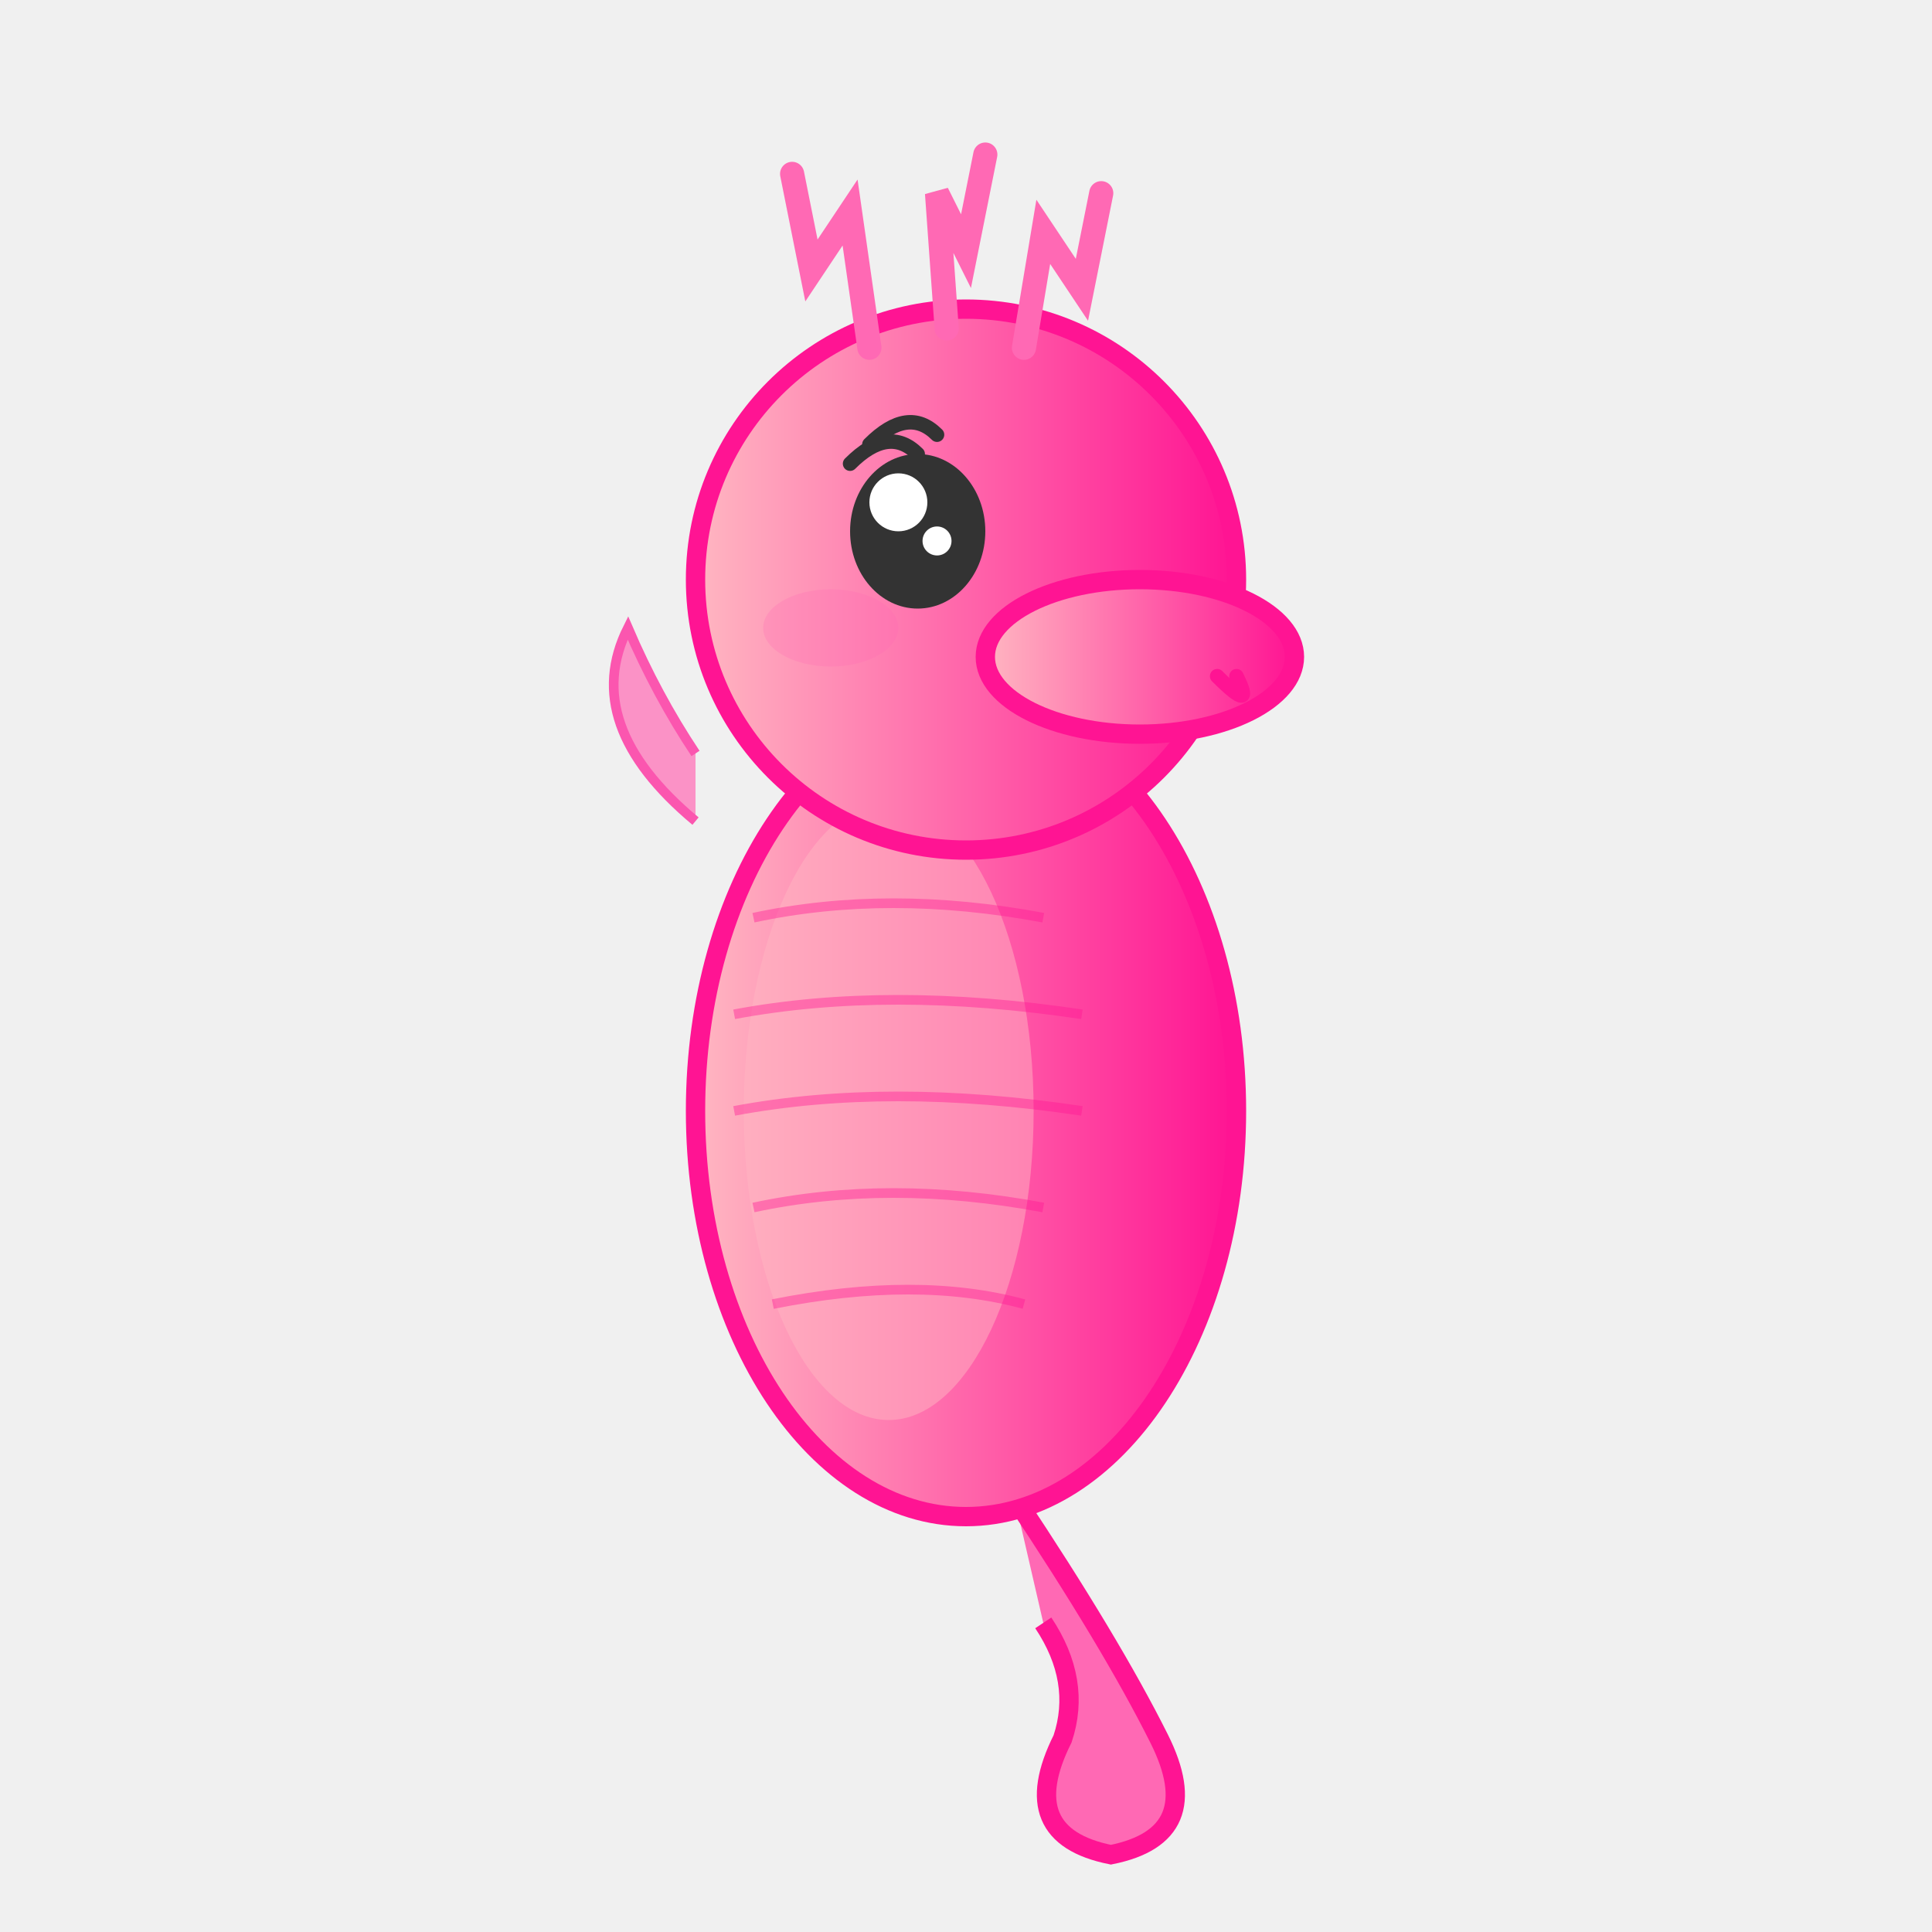
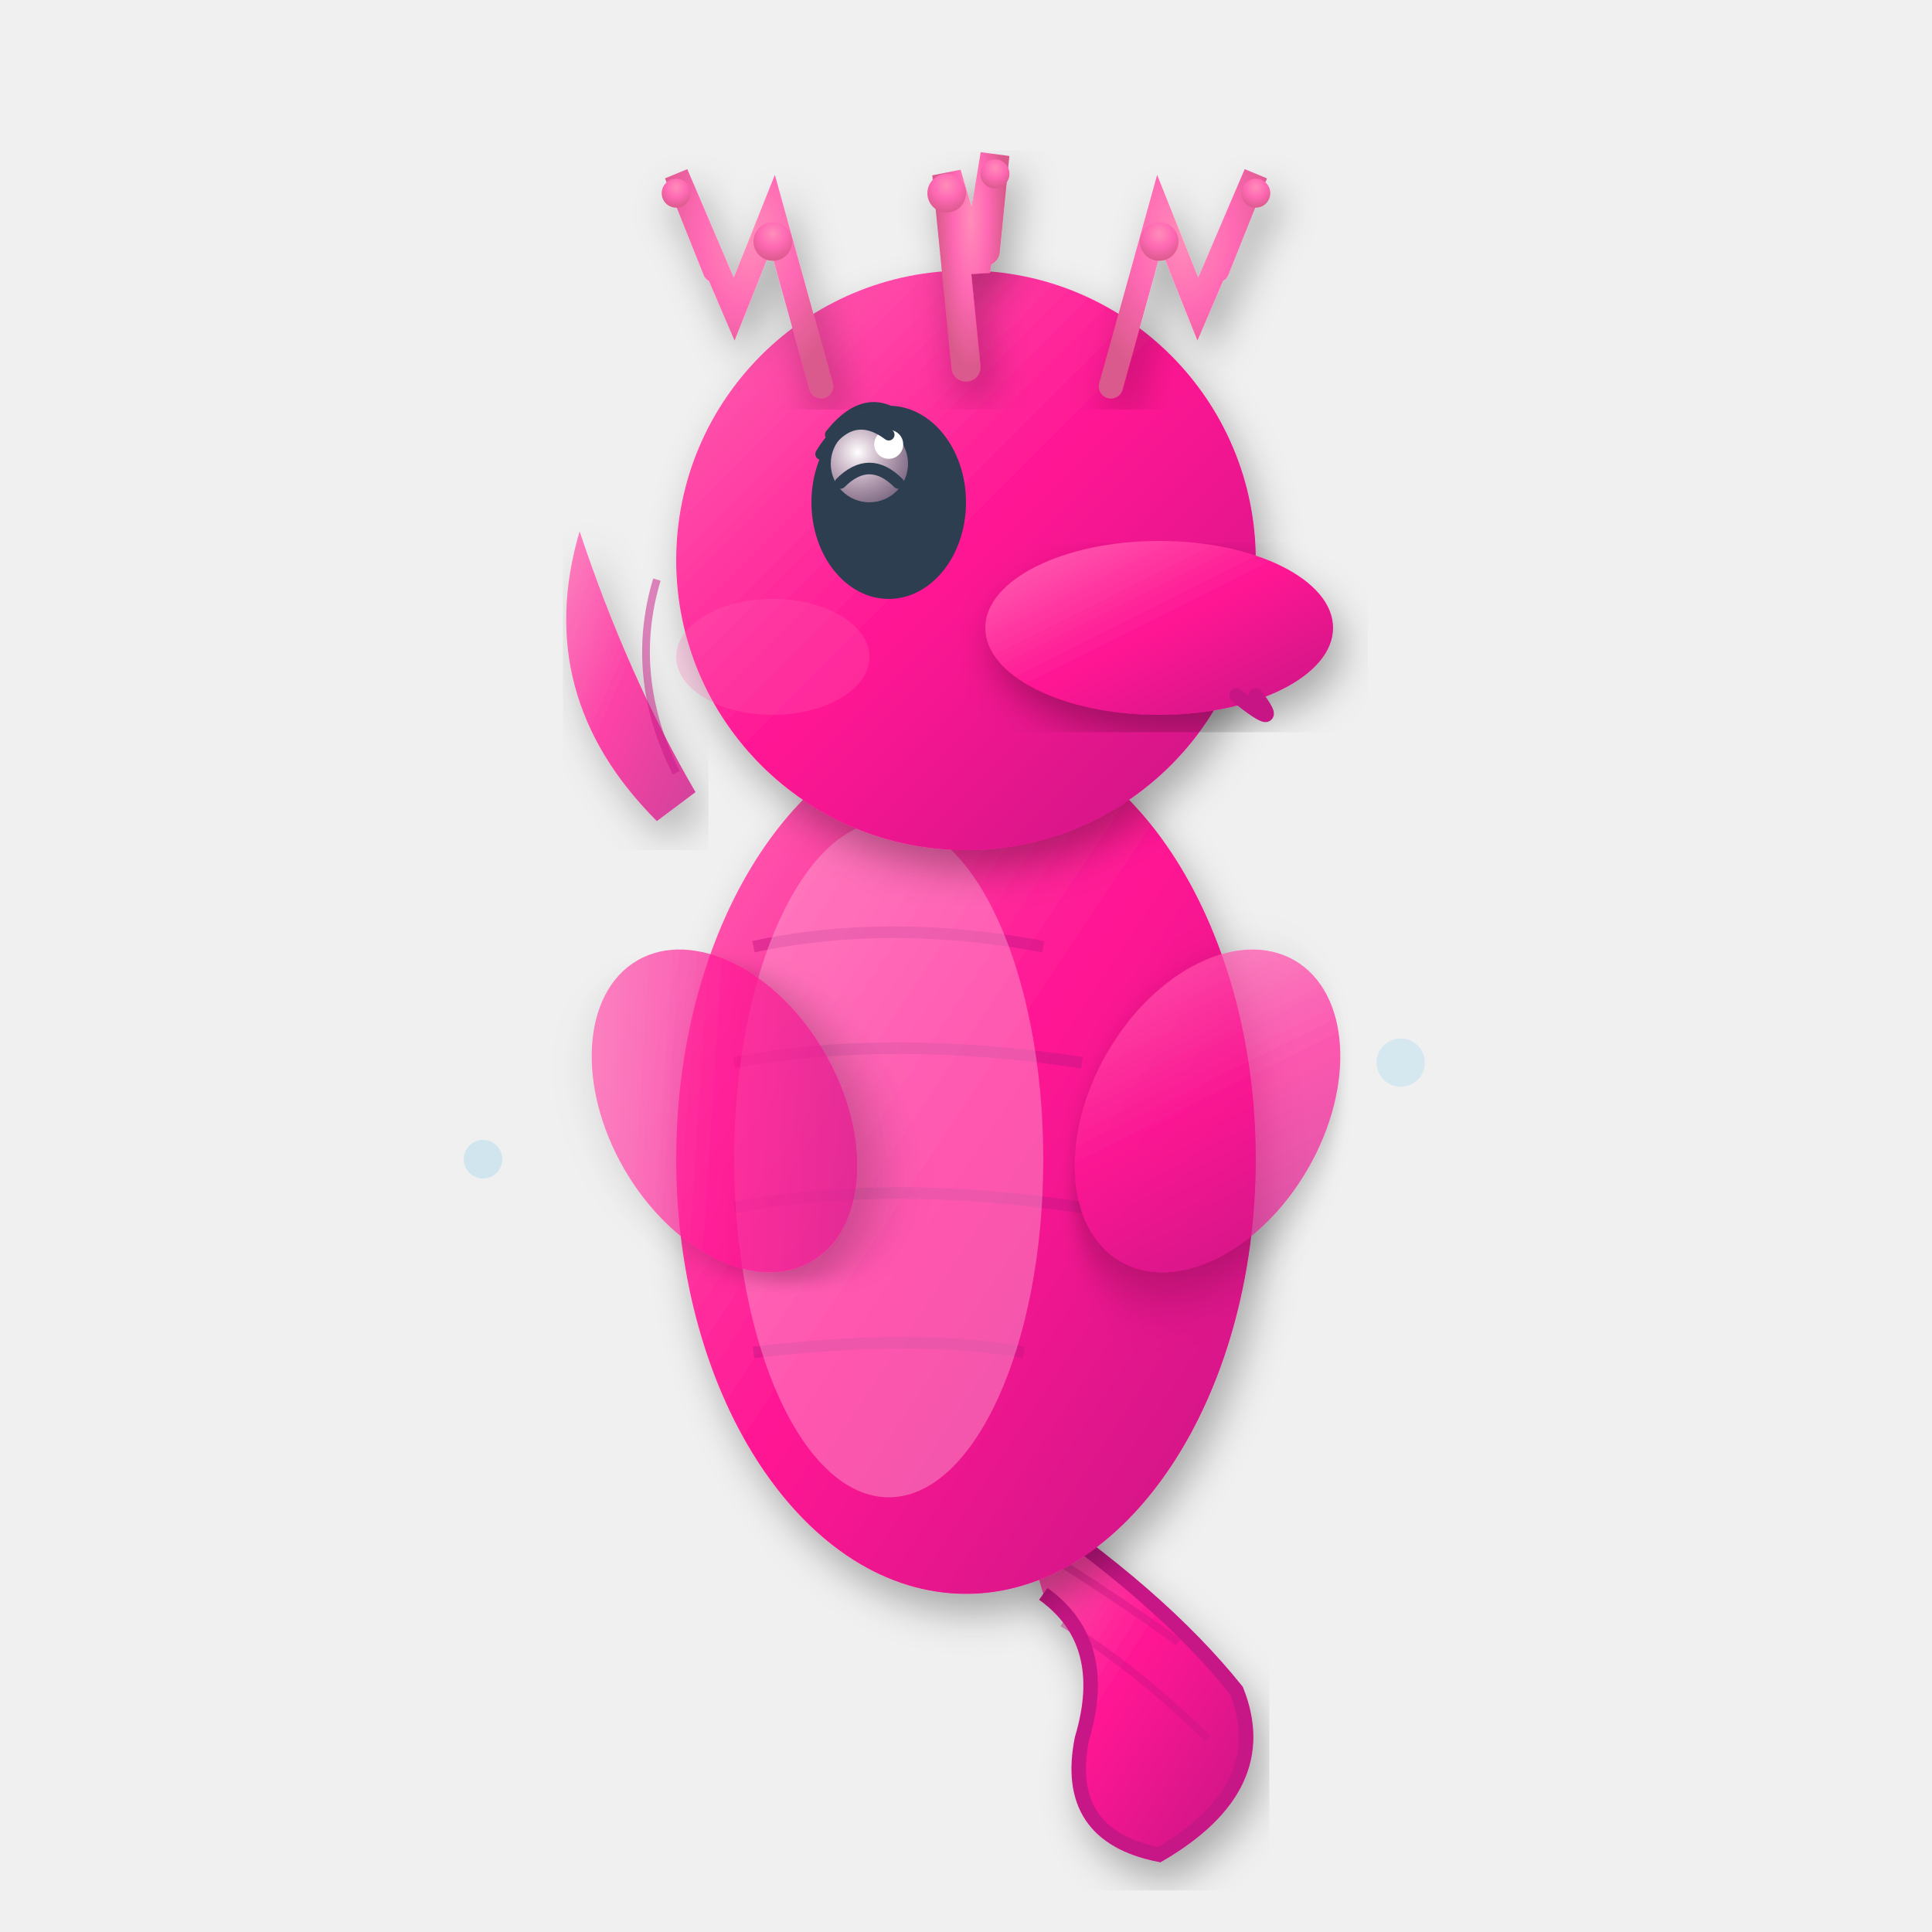
<svg xmlns="http://www.w3.org/2000/svg" viewBox="0 0 200 200">
  <defs>
-     <linearGradient id="cs-grad" x1="0" y1="0" x2="1" y2="0">
-       <stop offset="0%" stop-color="#FFB6C1" />
-       <stop offset="100%" stop-color="#FF1493" />
+     <linearGradient id="cs-body-grad" x1="0%" y1="0%" x2="100%" y2="100%">
+       <stop offset="0%" style="stop-color:#FF69B4;stop-opacity:1" />
+       <stop offset="50%" style="stop-color:#FF1493;stop-opacity:1" />
+       <stop offset="100%" style="stop-color:#C71585;stop-opacity:1" />
    </linearGradient>
+     <radialGradient id="cs-eye-shine" cx="35%" cy="35%" r="70%">
+       <stop offset="0%" style="stop-color:#FFFFFF;stop-opacity:1" />
+       <stop offset="100%" style="stop-color:#FFB6D9;stop-opacity:0.4" />
+     </radialGradient>
+     <radialGradient id="cs-crown-grad" cx="50%" cy="30%" r="70%">
+       <stop offset="0%" style="stop-color:#FF8DB9;stop-opacity:1" />
+       <stop offset="50%" style="stop-color:#FF69B4;stop-opacity:1" />
+       <stop offset="100%" style="stop-color:#DB5A8D;stop-opacity:1" />
+     </radialGradient>
+     <filter id="cs-shadow">
+       <feGaussianBlur in="SourceAlpha" stdDeviation="2" />
+       <feOffset dx="1" dy="2" result="offsetblur" />
+       <feComponentTransfer>
+         <feFuncA type="linear" slope="0.3" />
+       </feComponentTransfer>
+       <feMerge>
+         <feMergeNode />
+         <feMergeNode in="SourceGraphic" />
+       </feMerge>
+     </filter>
  </defs>
  <style>
-     .body{fill:url(#cs-grad);stroke:#FF1493;stroke-width:2}
-     .eye{fill:#333} .shine{fill:#FFF}
-     .blush{fill:#FF69B4;opacity:0.25}
+     @keyframes cs-sway {
+       0%, 100% { transform: rotate(-4deg); }
+       50% { transform: rotate(4deg); }
+     }
+     @keyframes cs-tail-wave {
+       0%, 100% { transform: rotate(-8deg); }
+       33% { transform: rotate(0deg); }
+       66% { transform: rotate(8deg); }
+     }
+     @keyframes cs-bubble-rise {
+       0% { transform: translateY(0px); opacity: 1; }
+       100% { transform: translateY(-30px); opacity: 0.5; }
+     }
+     .cs-body { animation: cs-sway 3.5s ease-in-out infinite; }
+     .cs-tail { animation: cs-tail-wave 2.5s ease-in-out infinite; transform-origin: 105px 155px; }
+     .cs-bubble { animation: cs-bubble-rise 3s ease-in forwards; }
  </style>
-   <path d="M105 155 Q115 170 120 180 Q125 190 115 192 Q105 190 110 180 Q112 174 108 168" fill="#FF69B4" stroke="#FF1493" stroke-width="2" />
-   <ellipse cx="100" cy="115" rx="28" ry="42" fill="url(#cs-grad)" stroke="#FF1493" stroke-width="2" />
-   <ellipse cx="92" cy="115" rx="15" ry="32" fill="#FFB6C1" opacity="0.5" />
-   <path d="M78 95 Q92 92 108 95" stroke="#FF1493" stroke-width="1" fill="none" opacity="0.4" />
-   <path d="M76 105 Q92 102 112 105" stroke="#FF1493" stroke-width="1" fill="none" opacity="0.4" />
-   <path d="M76 115 Q92 112 112 115" stroke="#FF1493" stroke-width="1" fill="none" opacity="0.4" />
-   <path d="M78 125 Q92 122 108 125" stroke="#FF1493" stroke-width="1" fill="none" opacity="0.4" />
-   <path d="M80 135 Q95 132 106 135" stroke="#FF1493" stroke-width="1" fill="none" opacity="0.4" />
-   <circle cx="100" cy="60" r="28" fill="url(#cs-grad)" stroke="#FF1493" stroke-width="2" />
-   <ellipse cx="118" cy="68" rx="16" ry="8" fill="url(#cs-grad)" stroke="#FF1493" stroke-width="2" />
-   <ellipse cx="95" cy="55" rx="7" ry="8" class="eye" />
-   <circle cx="93" cy="52" r="3" class="shine" />
-   <circle cx="97" cy="56" r="1.5" class="shine" />
-   <path d="M88 48 Q92 44 95 47" stroke="#333" stroke-width="1.5" fill="none" stroke-linecap="round" />
-   <path d="M90 46 Q94 42 97 45" stroke="#333" stroke-width="1.5" fill="none" stroke-linecap="round" />
-   <ellipse cx="86" cy="65" rx="7" ry="4" class="blush" />
-   <path d="M126 70 Q130 74 128 70" stroke="#FF1493" stroke-width="1.5" fill="none" stroke-linecap="round" />
-   <path d="M90 36 L88 22 L84 28 L82 18" stroke="#FF69B4" stroke-width="2.5" fill="none" stroke-linecap="round" />
-   <path d="M98 34 L97 20 L100 26 L102 16" stroke="#FF69B4" stroke-width="2.5" fill="none" stroke-linecap="round" />
-   <path d="M106 36 L108 24 L112 30 L114 20" stroke="#FF69B4" stroke-width="2.5" fill="none" stroke-linecap="round" />
-   <path d="M72 85 Q60 75 65 65 Q68 72 72 78" fill="#FF69B4" stroke="#FF1493" stroke-width="1" opacity="0.7" />
+   <circle cx="50" cy="120" r="2" fill="#87CEEB" opacity="0.3" class="cs-bubble" style="animation-delay: 0s" />
+   <circle cx="145" cy="110" r="2.5" fill="#87CEEB" opacity="0.25" class="cs-bubble" style="animation-delay: 1s" />
+   <circle cx="85" cy="140" r="1.5" fill="#87CEEB" opacity="0.2" class="cs-bubble" style="animation-delay: 1.8s" />
+   <g class="cs-body">
+     <g class="cs-tail">
+       <path d="M105 155 Q120 165 128 175 Q132 185 120 192 Q110 190 112 180 Q115 170 108 165" fill="url(#cs-body-grad)" stroke="#C71585" stroke-width="1.5" filter="url(#cs-shadow)" />
+       <path d="M107 160 Q115 165 122 170" stroke="#C71585" stroke-width="0.8" fill="none" opacity="0.4" />
+       <path d="M110 168 Q118 173 125 180" stroke="#C71585" stroke-width="0.8" fill="none" opacity="0.4" />
+     </g>
+     <ellipse cx="100" cy="120" rx="30" ry="45" fill="url(#cs-body-grad)" filter="url(#cs-shadow)" />
+     <path d="M78 98 Q92 95 108 98" stroke="#C71585" stroke-width="1.2" fill="none" opacity="0.5" />
+     <path d="M76 110 Q92 107 112 110" stroke="#C71585" stroke-width="1.2" fill="none" opacity="0.5" />
+     <path d="M76 125 Q92 122 112 125" stroke="#C71585" stroke-width="1.2" fill="none" opacity="0.5" />
+     <path d="M78 140 Q95 138 106 140" stroke="#C71585" stroke-width="1.2" fill="none" opacity="0.5" />
+     <ellipse cx="92" cy="120" rx="16" ry="35" fill="#FFB6D9" opacity="0.4" />
+     <circle cx="100" cy="58" r="30" fill="url(#cs-body-grad)" filter="url(#cs-shadow)" />
+     <ellipse cx="120" cy="65" rx="18" ry="9" fill="url(#cs-body-grad)" filter="url(#cs-shadow)" />
+     <ellipse cx="92" cy="52" rx="8" ry="10" fill="#2C3E50" />
+     <circle cx="90" cy="48" r="4" fill="url(#cs-eye-shine)" />
+     <circle cx="92" cy="46" r="1.5" fill="#FFF" />
+     <path d="M85 47 Q88 42 92 45" stroke="#2C3E50" stroke-width="1.2" fill="none" stroke-linecap="round" />
+     <path d="M86 45 Q90 40 94 44" stroke="#2C3E50" stroke-width="1.2" fill="none" stroke-linecap="round" />
+     <path d="M87 50 Q90 47 93 50" stroke="#2C3E50" stroke-width="1.2" fill="none" stroke-linecap="round" />
+     <ellipse cx="80" cy="68" rx="10" ry="6" fill="#FF69B4" opacity="0.25" />
+     <path d="M128 72 Q133 76 130 72" stroke="#C71585" stroke-width="1.5" fill="none" stroke-linecap="round" />
+     <path d="M68 85 Q55 72 60 55 Q65 70 72 82" fill="url(#cs-body-grad)" opacity="0.8" filter="url(#cs-shadow)" />
+     <path d="M70 80 Q65 70 68 60" stroke="#C71585" stroke-width="0.8" fill="none" opacity="0.5" />
+     <ellipse cx="75" cy="115" rx="12" ry="18" fill="url(#cs-body-grad)" opacity="0.7" transform="rotate(-30 75 115)" filter="url(#cs-shadow)" />
+     <ellipse cx="125" cy="115" rx="12" ry="18" fill="url(#cs-body-grad)" opacity="0.7" transform="rotate(30 125 115)" filter="url(#cs-shadow)" />
+   </g>
+   <g filter="url(#cs-shadow)">
+     <path d="M85 40 L80 22 L76 32 L70 18 L74 28" stroke="url(#cs-crown-grad)" stroke-width="2.5" fill="none" stroke-linecap="round" />
+     <path d="M100 38 L98 18 L101 28 L103 16 L102 26" stroke="url(#cs-crown-grad)" stroke-width="3" fill="none" stroke-linecap="round" />
+     <path d="M115 40 L120 22 L124 32 L130 18 L126 28" stroke="url(#cs-crown-grad)" stroke-width="2.5" fill="none" stroke-linecap="round" />
+     <circle cx="80" cy="25" r="2" fill="url(#cs-crown-grad)" />
+     <circle cx="70" cy="20" r="1.5" fill="url(#cs-crown-grad)" />
+     <circle cx="98" cy="20" r="2" fill="url(#cs-crown-grad)" />
+     <circle cx="103" cy="18" r="1.5" fill="url(#cs-crown-grad)" />
+     <circle cx="120" cy="25" r="2" fill="url(#cs-crown-grad)" />
+     <circle cx="130" cy="20" r="1.5" fill="url(#cs-crown-grad)" />
+   </g>
</svg>
